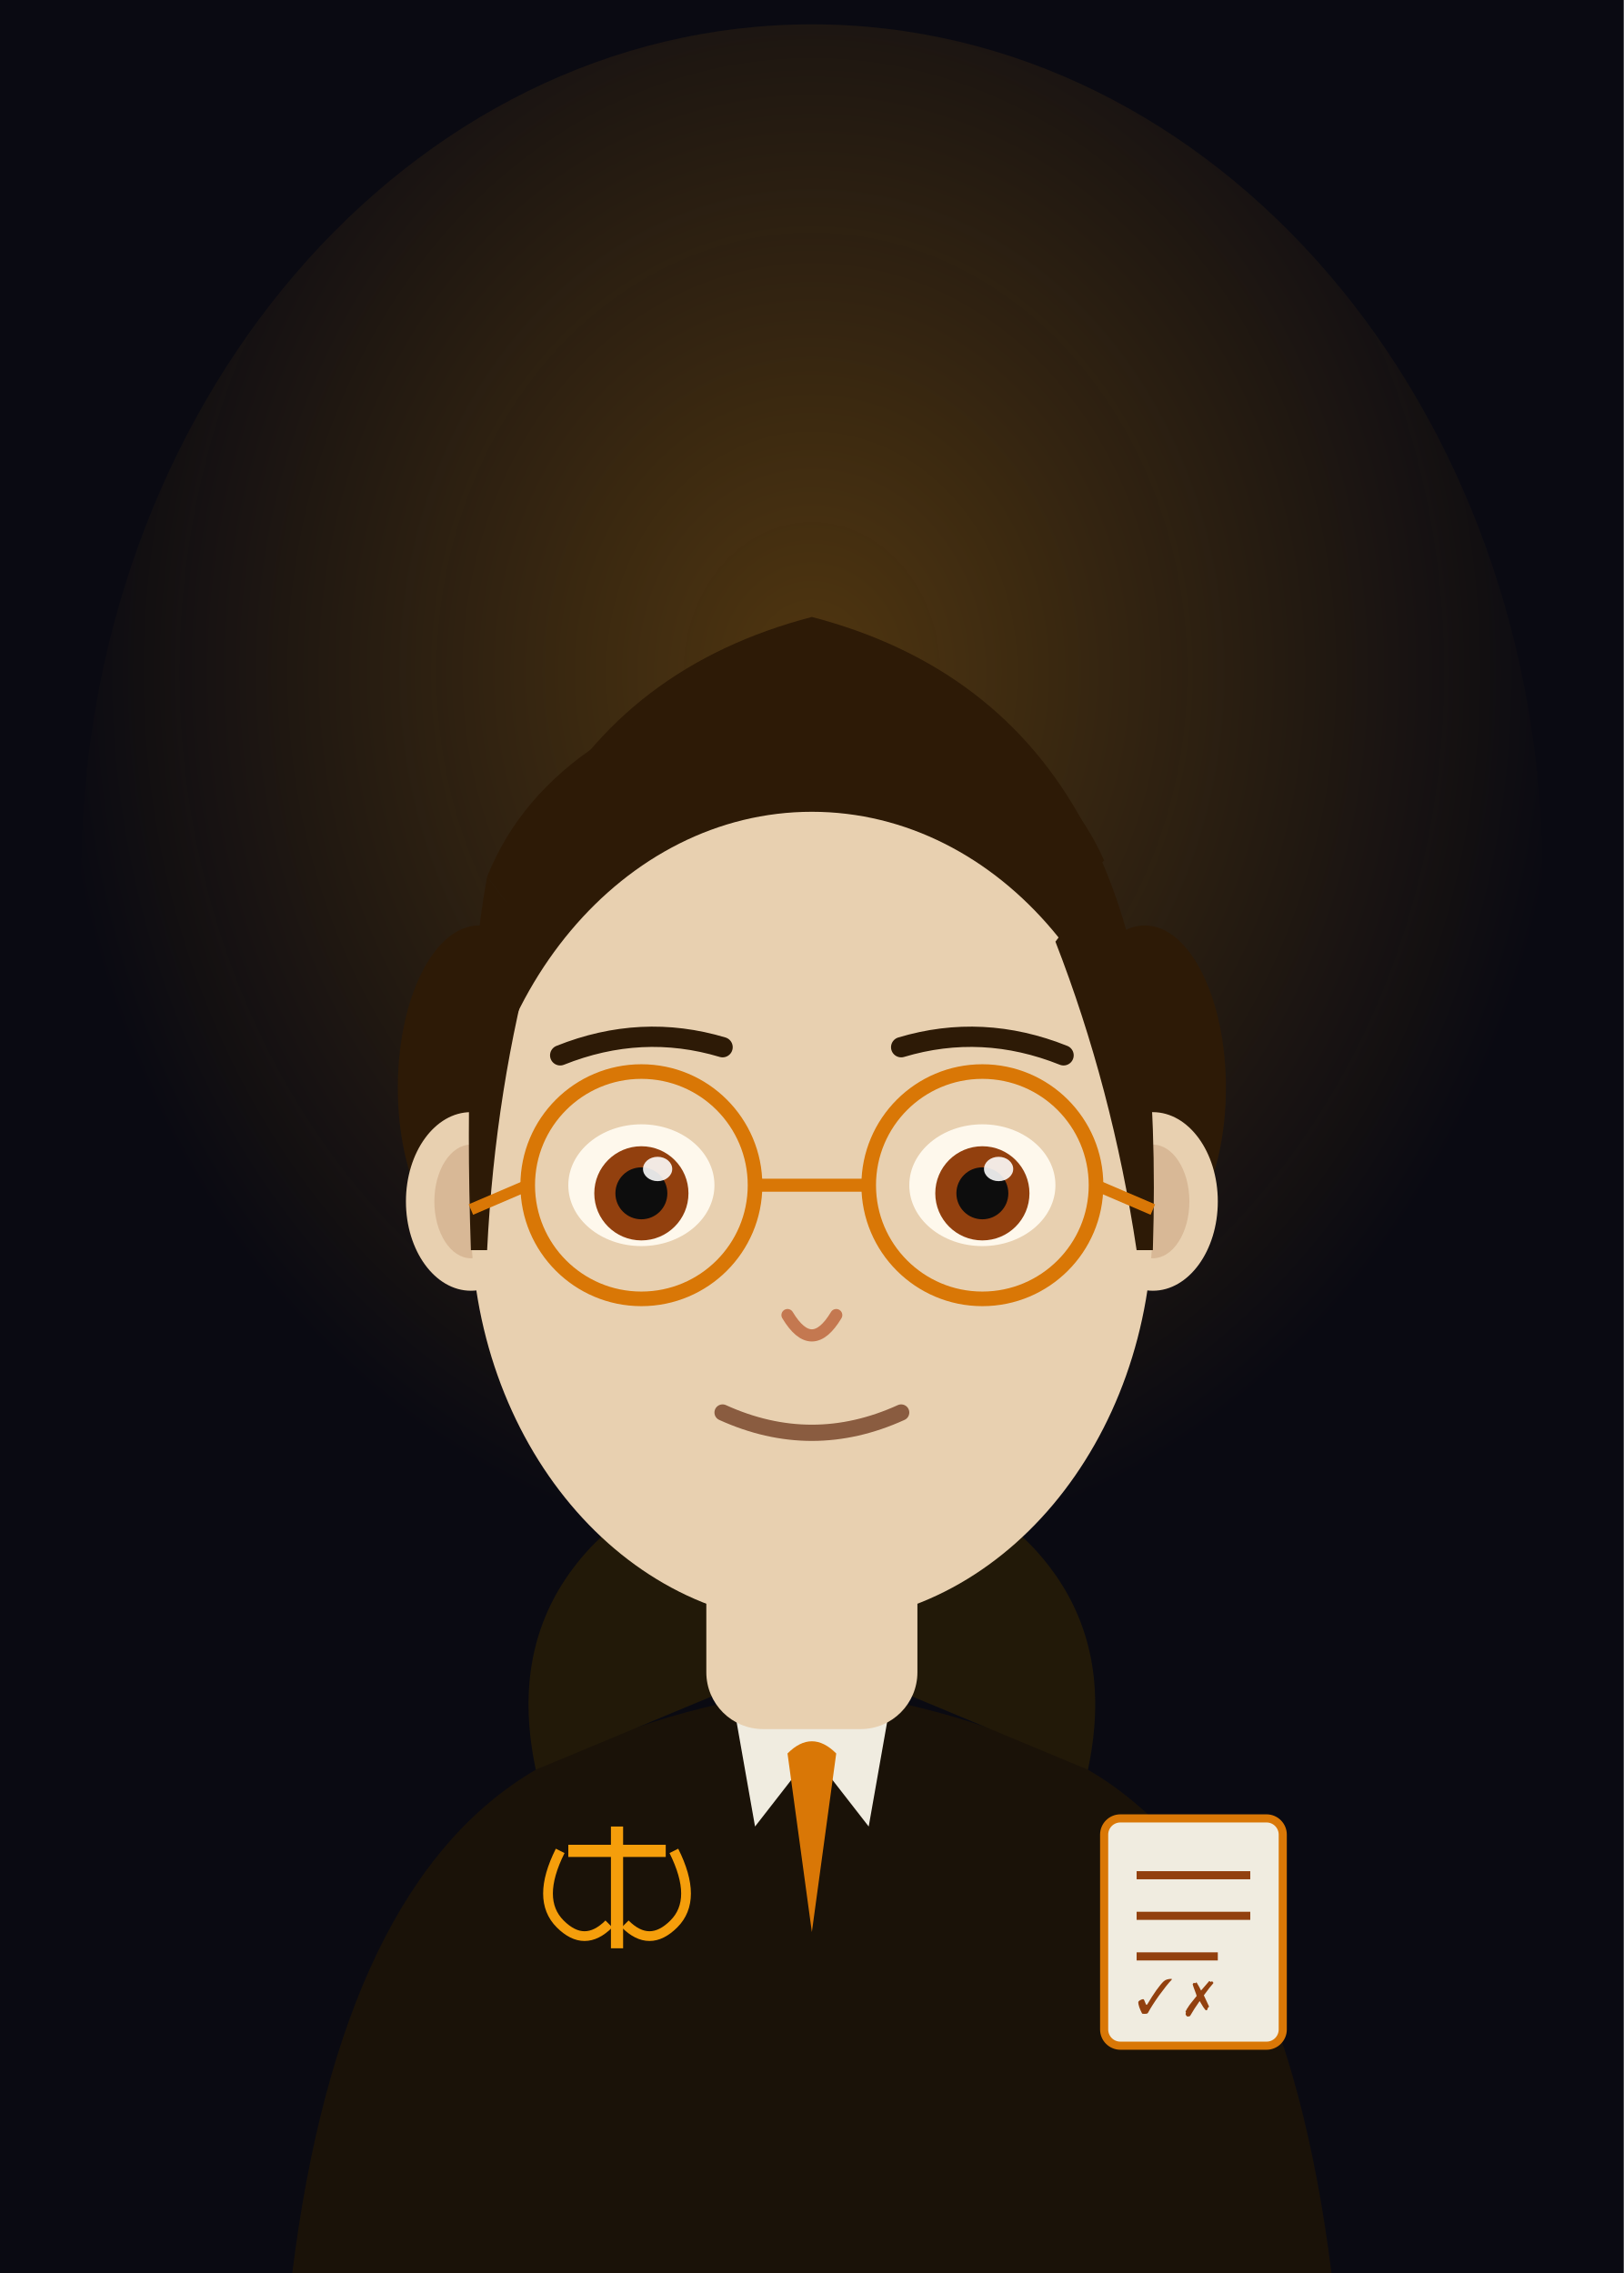
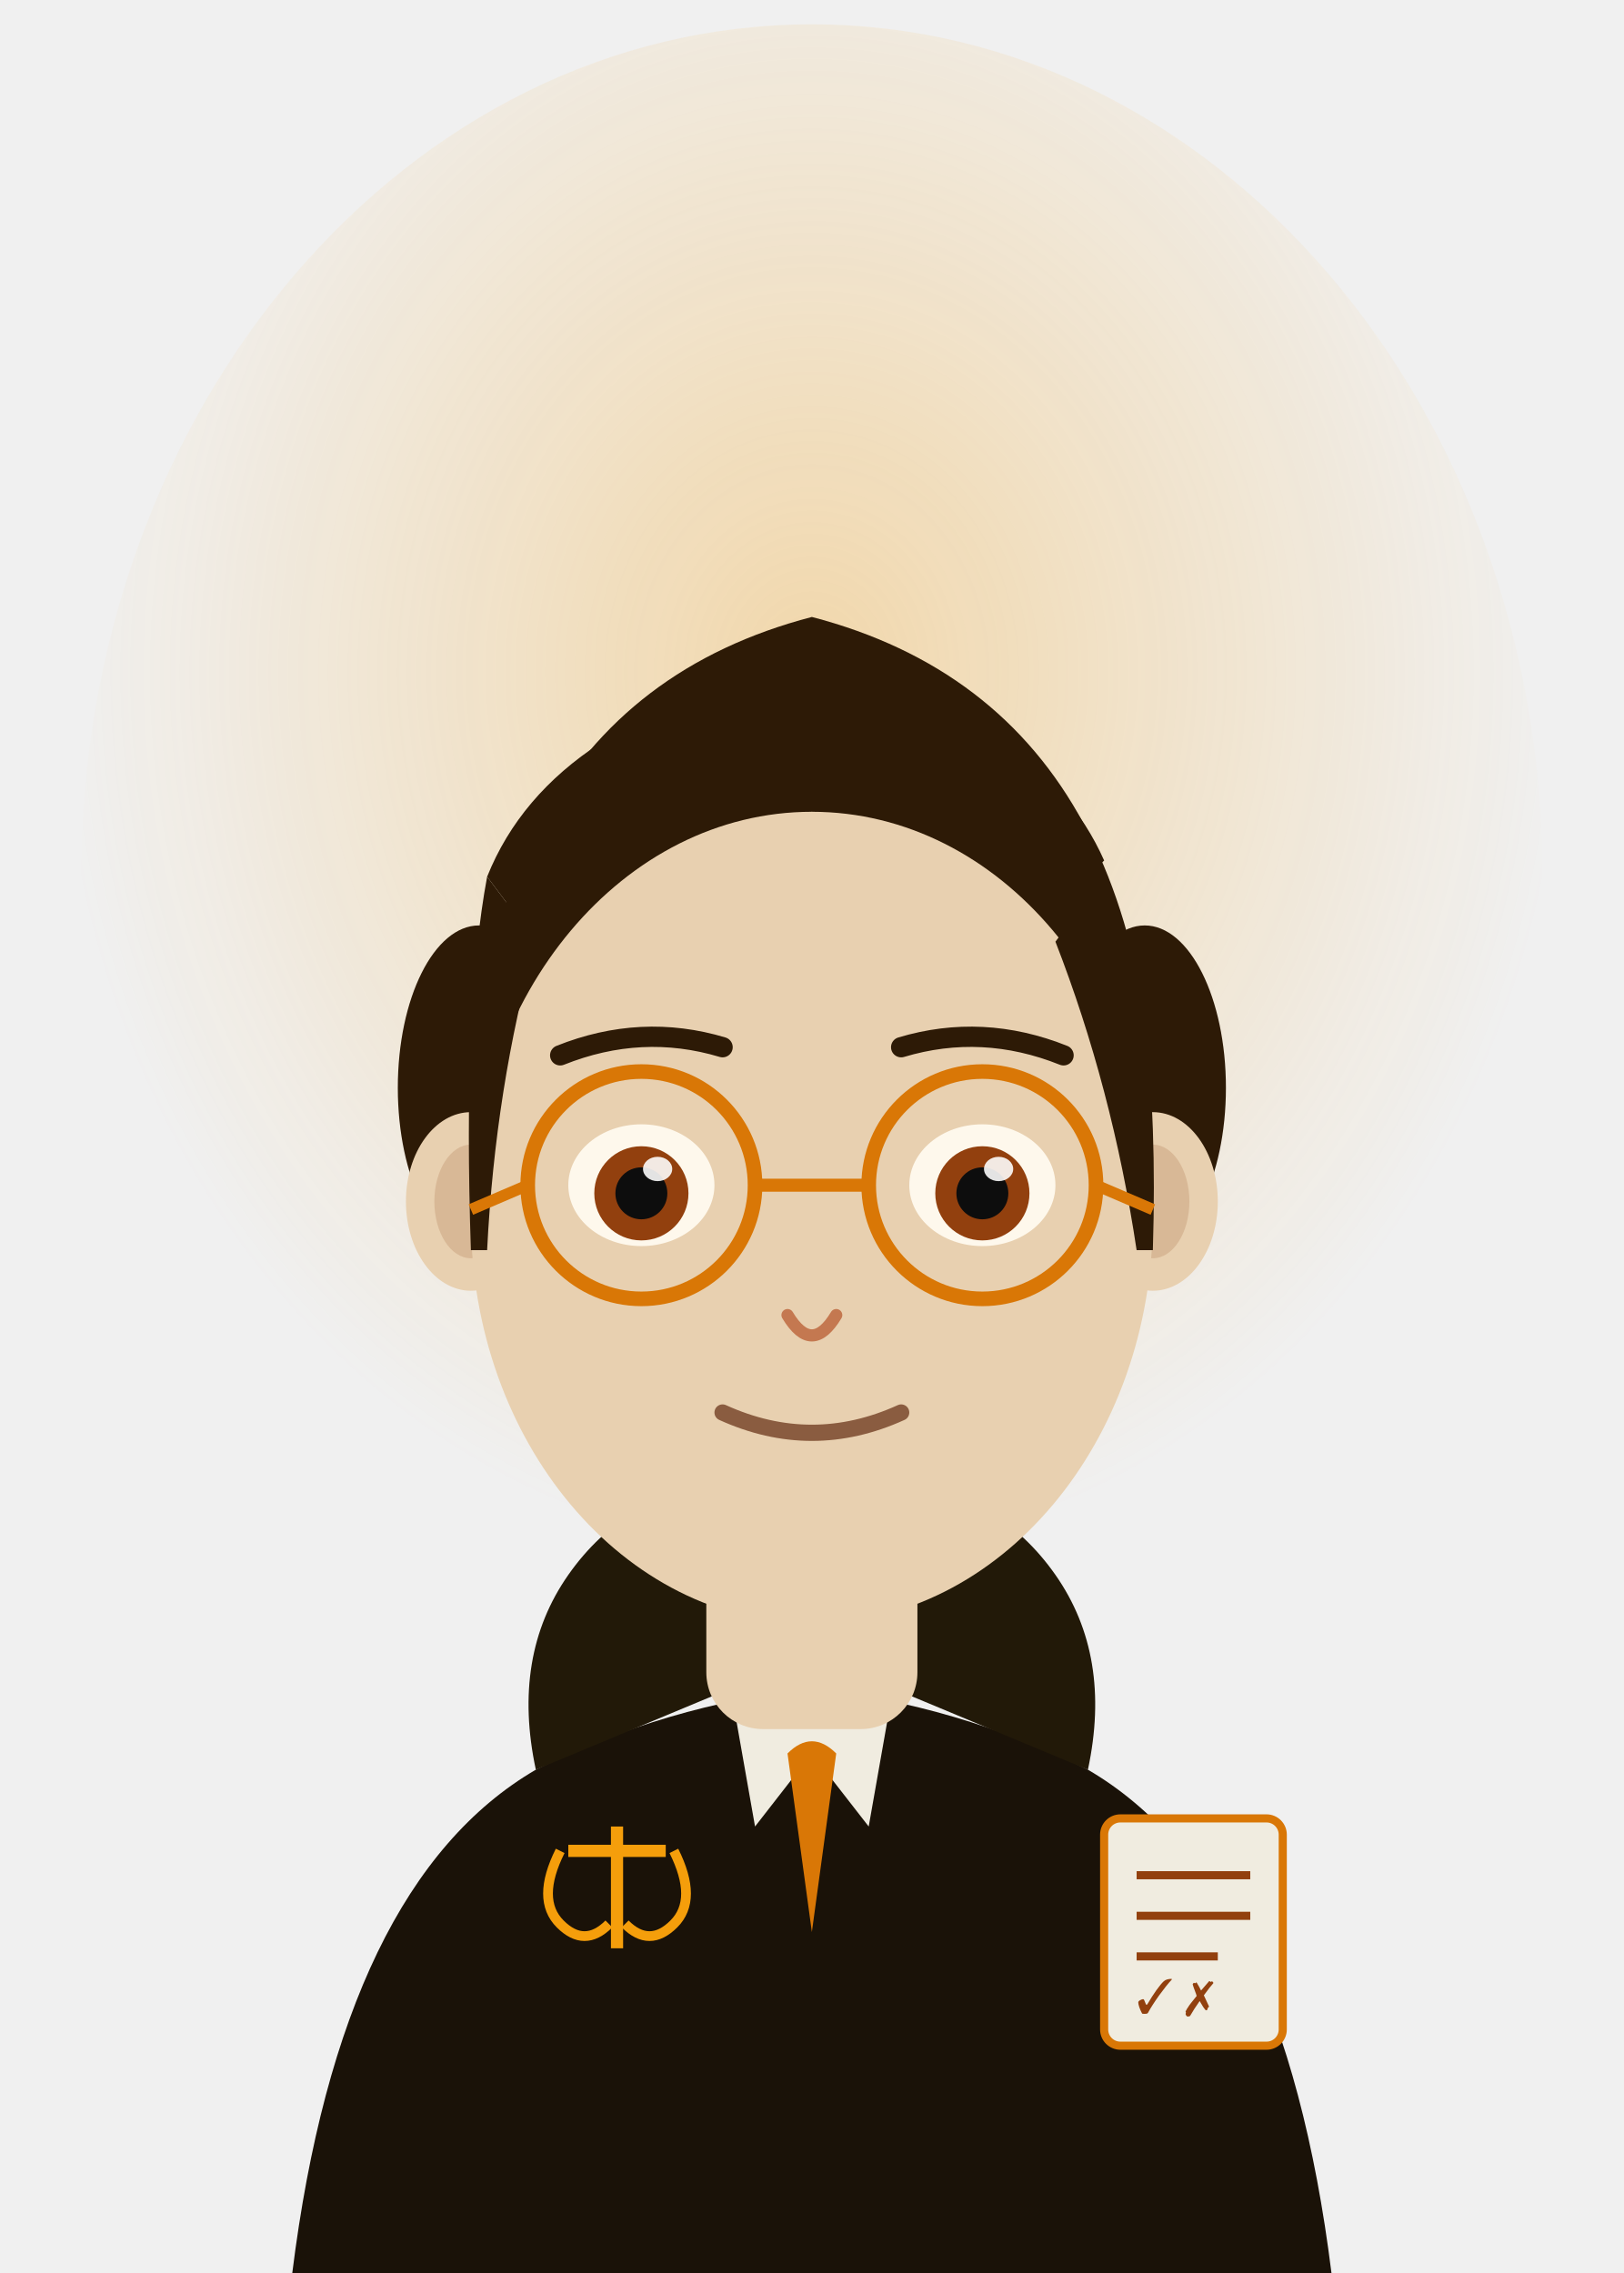
<svg xmlns="http://www.w3.org/2000/svg" viewBox="0 0 200 280">
  <defs>
    <radialGradient id="g" cx="50%" cy="38%" r="52%">
      <stop offset="0%" stop-color="#f59e0b" stop-opacity="0.3" />
      <stop offset="100%" stop-color="#f59e0b" stop-opacity="0" />
    </radialGradient>
  </defs>
-   <rect width="200" height="280" fill="#0a0a12" />
  <ellipse cx="100" cy="108" rx="90" ry="105" fill="url(#g)" />
  <path d="M36,280 Q42,232 66,218 Q82,210 100,208 Q118,210 134,218 Q158,232 164,280 Z" fill="#1a1208" />
  <path d="M66,218 Q63,204 70,194 Q77,184 90,182 L90,208 Q78,213 66,218 Z" fill="#221908" />
  <path d="M134,218 Q137,204 130,194 Q123,184 110,182 L110,208 Q122,213 134,218 Z" fill="#221908" />
  <path d="M90,208 L93,225 L100,216 L107,225 L110,208 Q100,215 90,208 Z" fill="#f0ece0" />
  <path d="M97,216 L100,238 L103,216 Q100,213 97,216 Z" fill="#d97706" />
  <line x1="76" y1="225" x2="76" y2="240" stroke="#f59e0b" stroke-width="1.5" />
  <line x1="70" y1="228" x2="82" y2="228" stroke="#f59e0b" stroke-width="1.5" />
  <path d="M69,228 Q66,234 69,237 Q72,240 75,237" stroke="#f59e0b" stroke-width="1.2" fill="none" />
  <path d="M83,228 Q86,234 83,237 Q80,240 77,237" stroke="#f59e0b" stroke-width="1.2" fill="none" />
  <rect x="136" y="224" width="22" height="28" rx="2" fill="#f0ece0" stroke="#d97706" stroke-width="1" />
  <line x1="140" y1="231" x2="154" y2="231" stroke="#92400e" stroke-width="1" />
  <line x1="140" y1="236" x2="154" y2="236" stroke="#92400e" stroke-width="1" />
  <line x1="140" y1="241" x2="150" y2="241" stroke="#92400e" stroke-width="1" />
  <text x="140" y="248" font-size="6" fill="#92400e">✓ ✗</text>
  <rect x="87" y="186" width="26" height="27" rx="7" fill="#e8d0b0" />
  <path d="M58,154 Q54,88 100,76 Q146,88 142,154 Q138,106 100,100 Q62,106 58,154 Z" fill="#2d1a06" />
  <ellipse cx="59" cy="134" rx="10" ry="20" fill="#2d1a06" />
  <ellipse cx="141" cy="134" rx="10" ry="20" fill="#2d1a06" />
  <path d="M64,108 Q72,86 100,80 Q128,86 136,108 Q118,96 100,94 Q82,96 64,108 Z" fill="#2d1a06" />
  <ellipse cx="58" cy="148" rx="8" ry="11" fill="#e8d0b0" />
  <ellipse cx="142" cy="148" rx="8" ry="11" fill="#e8d0b0" />
  <ellipse cx="58" cy="148" rx="4.5" ry="7" fill="#c8a07c" opacity="0.5" />
  <ellipse cx="142" cy="148" rx="4.5" ry="7" fill="#c8a07c" opacity="0.5" />
  <ellipse cx="100" cy="150" rx="42" ry="50" fill="#e8d0b0" />
  <path d="M60,108 Q68,88 100,82 Q128,88 136,106 L130,112 Q118,98 100,96 Q78,100 66,116 Z" fill="#2d1a06" />
  <path d="M58,154 Q57,124 60,108 L66,116 Q61,134 60,154 Z" fill="#2d1a06" />
  <path d="M142,154 Q143,122 136,108 L130,116 Q137,134 140,154 Z" fill="#2d1a06" />
  <circle cx="79" cy="146" r="14" fill="none" stroke="#d97706" stroke-width="1.8" />
  <circle cx="121" cy="146" r="14" fill="none" stroke="#d97706" stroke-width="1.8" />
  <line x1="93" y1="146" x2="107" y2="146" stroke="#d97706" stroke-width="1.6" />
  <line x1="65" y1="146" x2="58" y2="149" stroke="#d97706" stroke-width="1.4" />
  <line x1="135" y1="146" x2="142" y2="149" stroke="#d97706" stroke-width="1.4" />
  <ellipse cx="79" cy="146" rx="9" ry="7.5" fill="#fef8ec" />
  <ellipse cx="79" cy="147" rx="5.8" ry="5.8" fill="#92400e" />
  <ellipse cx="79" cy="147" rx="3.2" ry="3.2" fill="#0d0d0d" />
  <ellipse cx="81" cy="144" rx="1.8" ry="1.5" fill="white" opacity="0.88" />
  <ellipse cx="121" cy="146" rx="9" ry="7.5" fill="#fef8ec" />
  <ellipse cx="121" cy="147" rx="5.8" ry="5.8" fill="#92400e" />
  <ellipse cx="121" cy="147" rx="3.2" ry="3.2" fill="#0d0d0d" />
  <ellipse cx="123" cy="144" rx="1.8" ry="1.5" fill="white" opacity="0.88" />
  <path d="M69,130 Q79,126 89,129" stroke="#2d1a06" stroke-width="2.5" fill="none" stroke-linecap="round" />
  <path d="M111,129 Q121,126 131,130" stroke="#2d1a06" stroke-width="2.5" fill="none" stroke-linecap="round" />
  <path d="M97,162 Q100,167 103,162" stroke="#c47850" stroke-width="1.5" fill="none" stroke-linecap="round" />
  <path d="M89,174 Q100,179 111,174" stroke="#8a5c40" stroke-width="2" fill="none" stroke-linecap="round" />
</svg>
